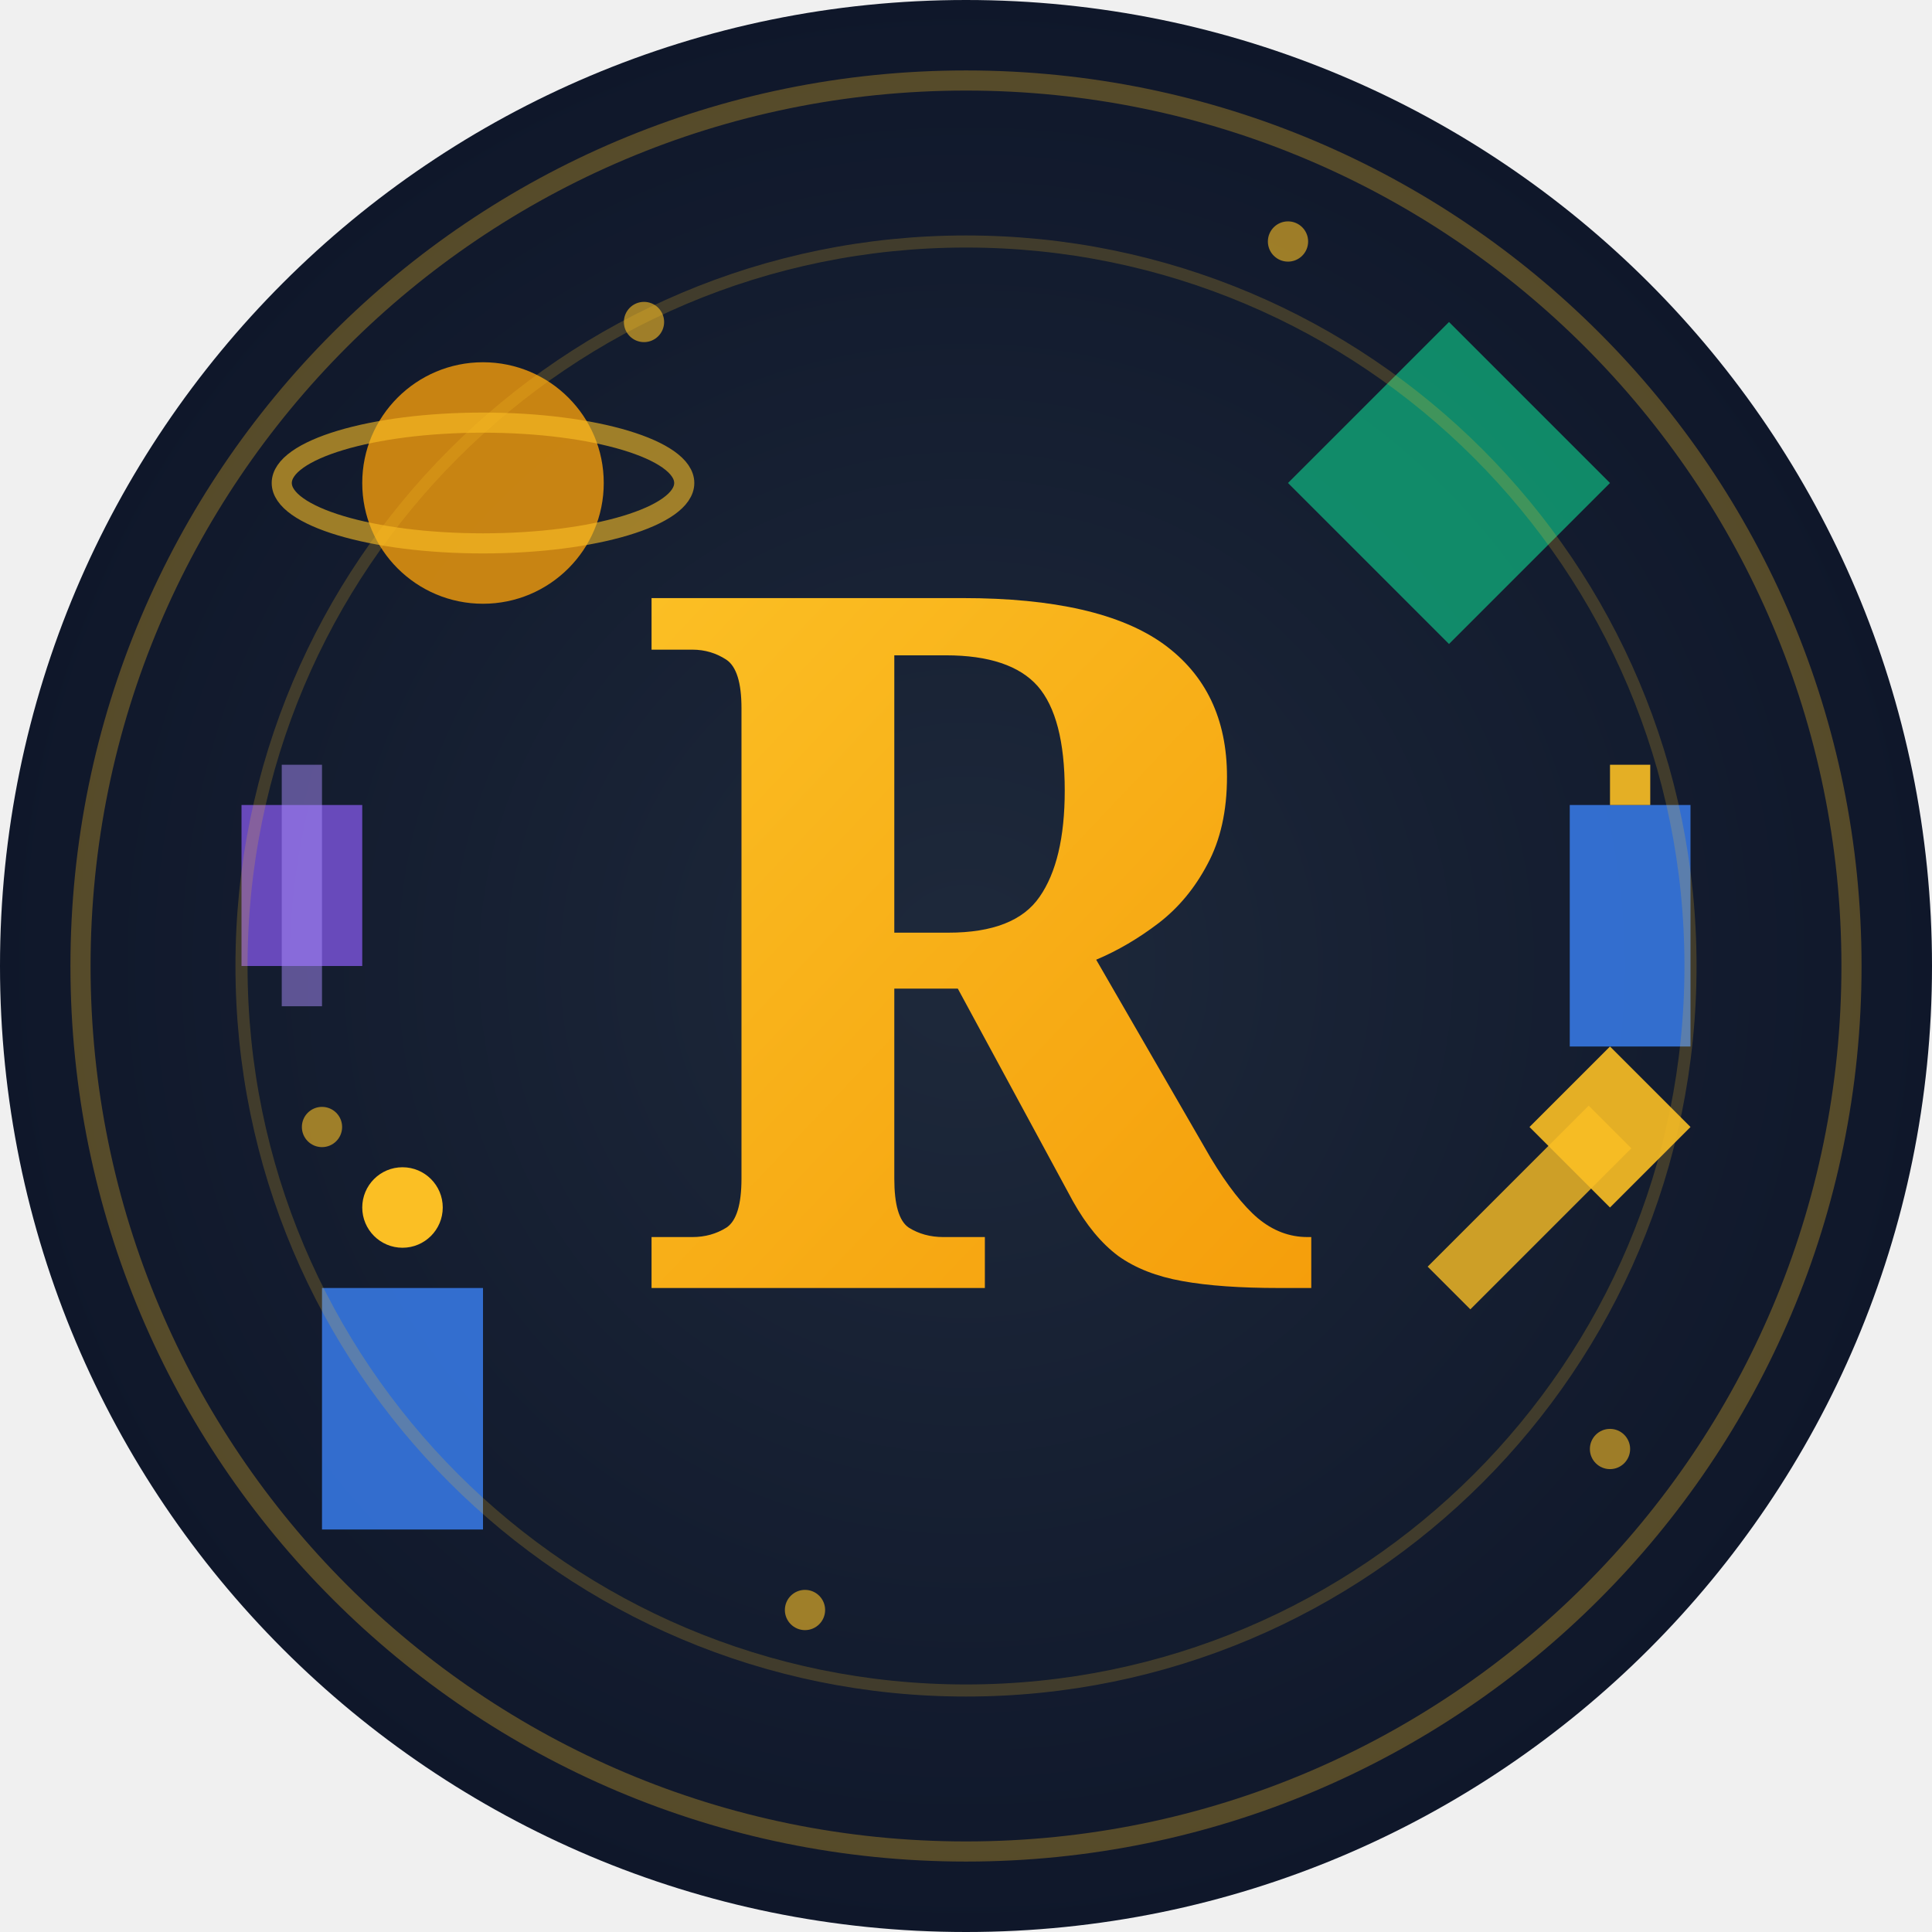
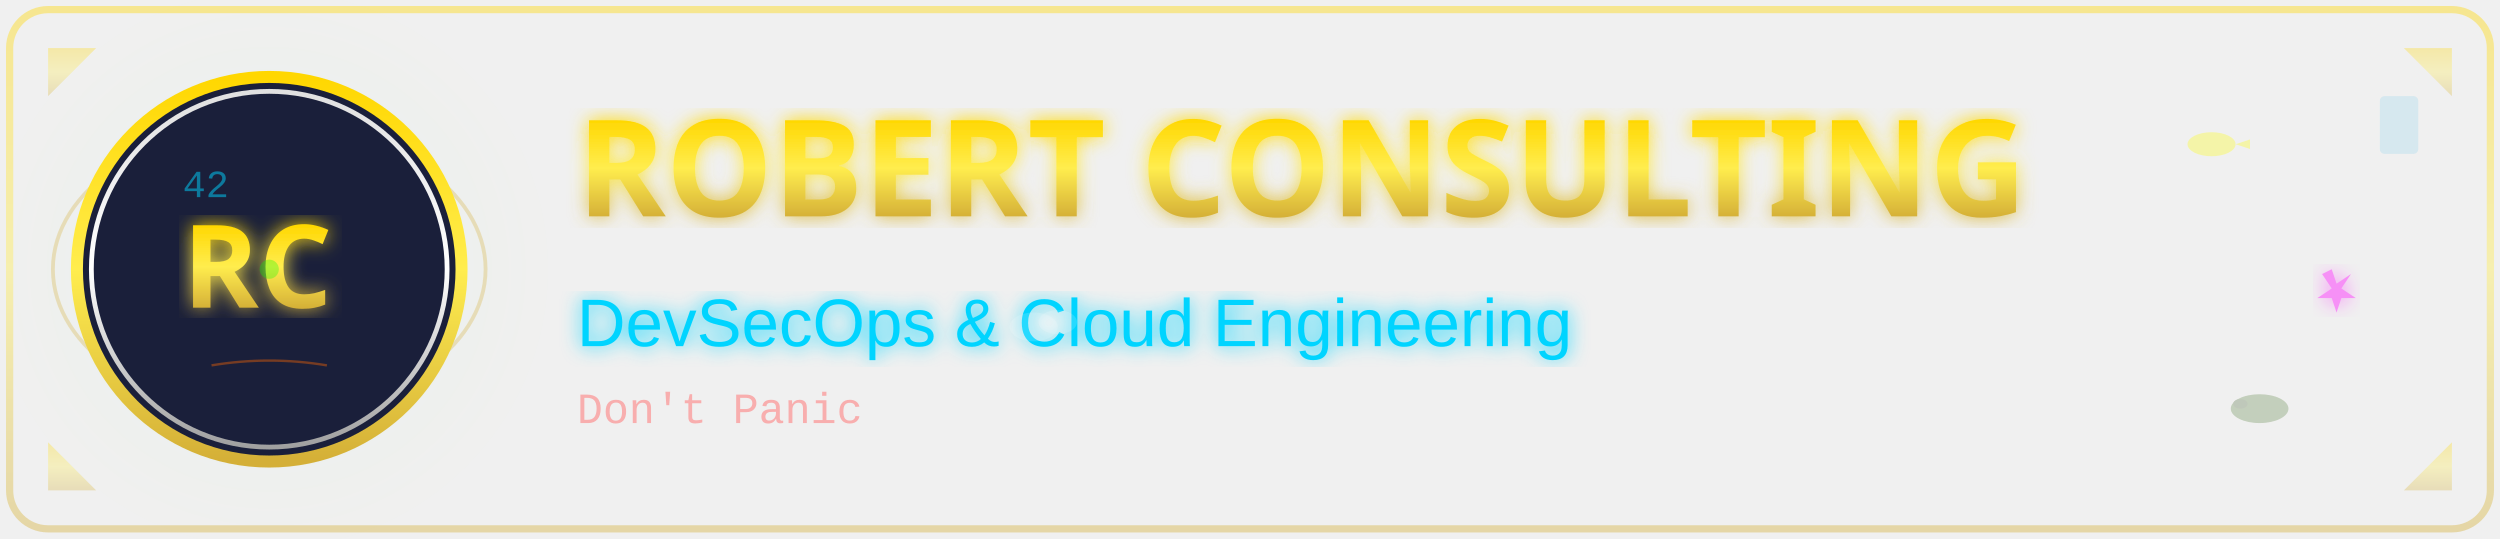
- <svg xmlns="http://www.w3.org/2000/svg" width="48" height="48" viewBox="0 0 48 48" fill="none">
+ <svg xmlns="http://www.w3.org/2000/svg" viewBox="0 0 520 112" style="background: transparent;">
  <defs>
-     <radialGradient id="bgGradient" cx="50%" cy="50%" r="50%">
-       <stop offset="0%" style="stop-color:#1e293b;stop-opacity:1" />
-       <stop offset="100%" style="stop-color:#0f172a;stop-opacity:1" />
+     <linearGradient id="goldGrad" x1="0%" y1="0%" x2="0%" y2="100%">
+       <stop offset="0%" style="stop-color:#ffd700;stop-opacity:1" />
+       <stop offset="50%" style="stop-color:#ffed4e;stop-opacity:1" />
+       <stop offset="100%" style="stop-color:#d4af37;stop-opacity:1" />
+     </linearGradient>
+     <linearGradient id="chromeGrad" x1="0%" y1="0%" x2="0%" y2="100%">
+       <stop offset="0%" style="stop-color:#e0e0e0;stop-opacity:1" />
+       <stop offset="50%" style="stop-color:#ffffff;stop-opacity:1" />
+       <stop offset="100%" style="stop-color:#a0a0a0;stop-opacity:1" />
+     </linearGradient>
+     <radialGradient id="octarineGlow">
+       <stop offset="0%" style="stop-color:#ff00ff;stop-opacity:0.2" />
+       <stop offset="50%" style="stop-color:#00ffff;stop-opacity:0.1" />
+       <stop offset="100%" style="stop-color:#ffff00;stop-opacity:0" />
    </radialGradient>
-     <linearGradient id="textGradient" x1="0%" y1="0%" x2="100%" y2="100%">
-       <stop offset="0%" style="stop-color:#fbbf24;stop-opacity:1" />
-       <stop offset="100%" style="stop-color:#f59e0b;stop-opacity:1" />
-     </linearGradient>
+     <filter id="glow">
+       <feGaussianBlur stdDeviation="2" result="coloredBlur" />
+       <feMerge>
+         <feMergeNode in="coloredBlur" />
+         <feMergeNode in="SourceGraphic" />
+       </feMerge>
+     </filter>
  </defs>
-   <circle cx="24" cy="24" r="24" fill="url(#bgGradient)" />
-   <circle cx="24" cy="24" r="22" fill="none" stroke="#fbbf24" stroke-width="0.5" opacity="0.3" />
-   <text x="24" y="32" font-family="serif" font-size="24" font-weight="bold" fill="url(#textGradient)" text-anchor="middle">R</text>
-   <circle cx="12" cy="12" r="3" fill="#f59e0b" opacity="0.8" />
-   <ellipse cx="12" cy="12" rx="5" ry="1.5" fill="none" stroke="#fbbf24" stroke-width="0.5" opacity="0.6" />
-   <polygon points="36,8 40,12 36,16 32,12" fill="#10b981" opacity="0.7" />
-   <rect x="8" y="32" width="4" height="6" fill="#3b82f6" opacity="0.8" />
-   <circle cx="10" cy="30" r="1" fill="#fbbf24" />
-   <line x1="36" y1="32" x2="40" y2="28" stroke="#fbbf24" stroke-width="1.5" opacity="0.8" />
-   <polygon points="40,26 42,28 40,30 38,28" fill="#fbbf24" opacity="0.9" />
-   <rect x="6" y="20" width="3" height="4" fill="#8b5cf6" opacity="0.7" />
-   <rect x="7" y="19" width="1" height="6" fill="#a78bfa" opacity="0.5" />
-   <rect x="39" y="20" width="3" height="6" fill="#3b82f6" opacity="0.8" />
-   <rect x="40" y="19" width="1" height="1" fill="#fbbf24" opacity="0.9" />
-   <circle cx="16" cy="8" r="0.5" fill="#fbbf24" opacity="0.6" />
-   <circle cx="32" cy="6" r="0.5" fill="#fbbf24" opacity="0.6" />
-   <circle cx="8" cy="28" r="0.5" fill="#fbbf24" opacity="0.6" />
-   <circle cx="40" cy="36" r="0.5" fill="#fbbf24" opacity="0.6" />
-   <circle cx="20" cy="40" r="0.5" fill="#fbbf24" opacity="0.6" />
-   <circle cx="24" cy="24" r="18" fill="none" stroke="#fbbf24" stroke-width="0.3" opacity="0.2" />
+   <circle cx="56" cy="56" r="60" fill="url(#octarineGlow)" opacity="0.3" />
+   <rect x="2" y="2" width="516" height="108" fill="none" stroke="url(#goldGrad)" stroke-width="1.5" opacity="0.4" rx="8" />
+   <g transform="translate(56, 56)">
+     <ellipse cx="0" cy="0" rx="45" ry="30" fill="none" stroke="#d4af37" stroke-width="0.8" opacity="0.3" />
+     <ellipse cx="0" cy="0" rx="35" ry="23" fill="none" stroke="#00d4ff" stroke-width="0.8" opacity="0.3" stroke-dasharray="5,3" />
+     <circle r="40" fill="#1a1f3a" stroke="url(#goldGrad)" stroke-width="2.5" />
+     <circle r="37" fill="none" stroke="url(#chromeGrad)" stroke-width="1" />
+     <text x="-18" y="-15" font-family="'Courier New', monospace" font-size="8" fill="#00d4ff" opacity="0.5">42</text>
+     <text x="-18" y="8" font-family="'Arial Black', sans-serif" font-size="24" font-weight="bold" fill="url(#goldGrad)" filter="url(#glow)">RC</text>
+     <path d="M -12,20 Q 0,18 12,20" fill="none" stroke="#ff6600" stroke-width="0.5" opacity="0.4" />
+     <circle r="2" fill="#00ff00" opacity="0.3" />
+   </g>
+   <text x="120" y="45" font-family="'Arial Black', sans-serif" font-size="28" font-weight="bold" fill="url(#goldGrad)" filter="url(#glow)">ROBERT CONSULTING</text>
+   <g>
+     <text x="120" y="72" font-family="'Arial', sans-serif" font-size="14" fill="#00d4ff" filter="url(#glow)">DevSecOps &amp; Cloud Engineering</text>
+     <ellipse cx="215" cy="68" rx="5" ry="3" fill="#ffffff" opacity="0.15" />
+     <ellipse cx="220" cy="67" rx="4" ry="2.5" fill="#ffffff" opacity="0.15" />
+   </g>
+   <text x="120" y="88" font-family="'Courier New', monospace" font-size="9" fill="#ff6b6b" opacity="0.5">Don't Panic</text>
+   <g transform="translate(460, 30)" opacity="0.3">
+     <ellipse cx="0" cy="0" rx="5" ry="2.5" fill="#ffff00" />
+     <polygon points="5,0 8,-1 8,1" fill="#ffff00" />
+   </g>
+   <path d="M 485,56 L 486,59 L 489,57 L 487,60 L 490,62 L 487,62 L 486,65 L 485,62 L 482,62 L 485,60 L 483,57 Z" fill="#ff00ff" opacity="0.4" filter="url(#glow)" />
+   <g transform="translate(470, 85)" opacity="0.25">
+     <ellipse cx="0" cy="0" rx="6" ry="3" fill="#3d6b1f" />
+     <ellipse cx="-4" cy="-1" rx="1.5" ry="1" fill="#2d5016" />
+   </g>
+   <rect x="495" y="20" width="8" height="12" fill="#87ceeb" opacity="0.25" rx="1" />
+   <path d="M 10,10 L 20,10 L 10,20 Z" fill="url(#goldGrad)" opacity="0.3" />
+   <path d="M 510,10 L 500,10 L 510,20 Z" fill="url(#goldGrad)" opacity="0.3" />
+   <path d="M 10,102 L 20,102 L 10,92 Z" fill="url(#goldGrad)" opacity="0.3" />
+   <path d="M 510,102 L 500,102 L 510,92 Z" fill="url(#goldGrad)" opacity="0.3" />
</svg>
